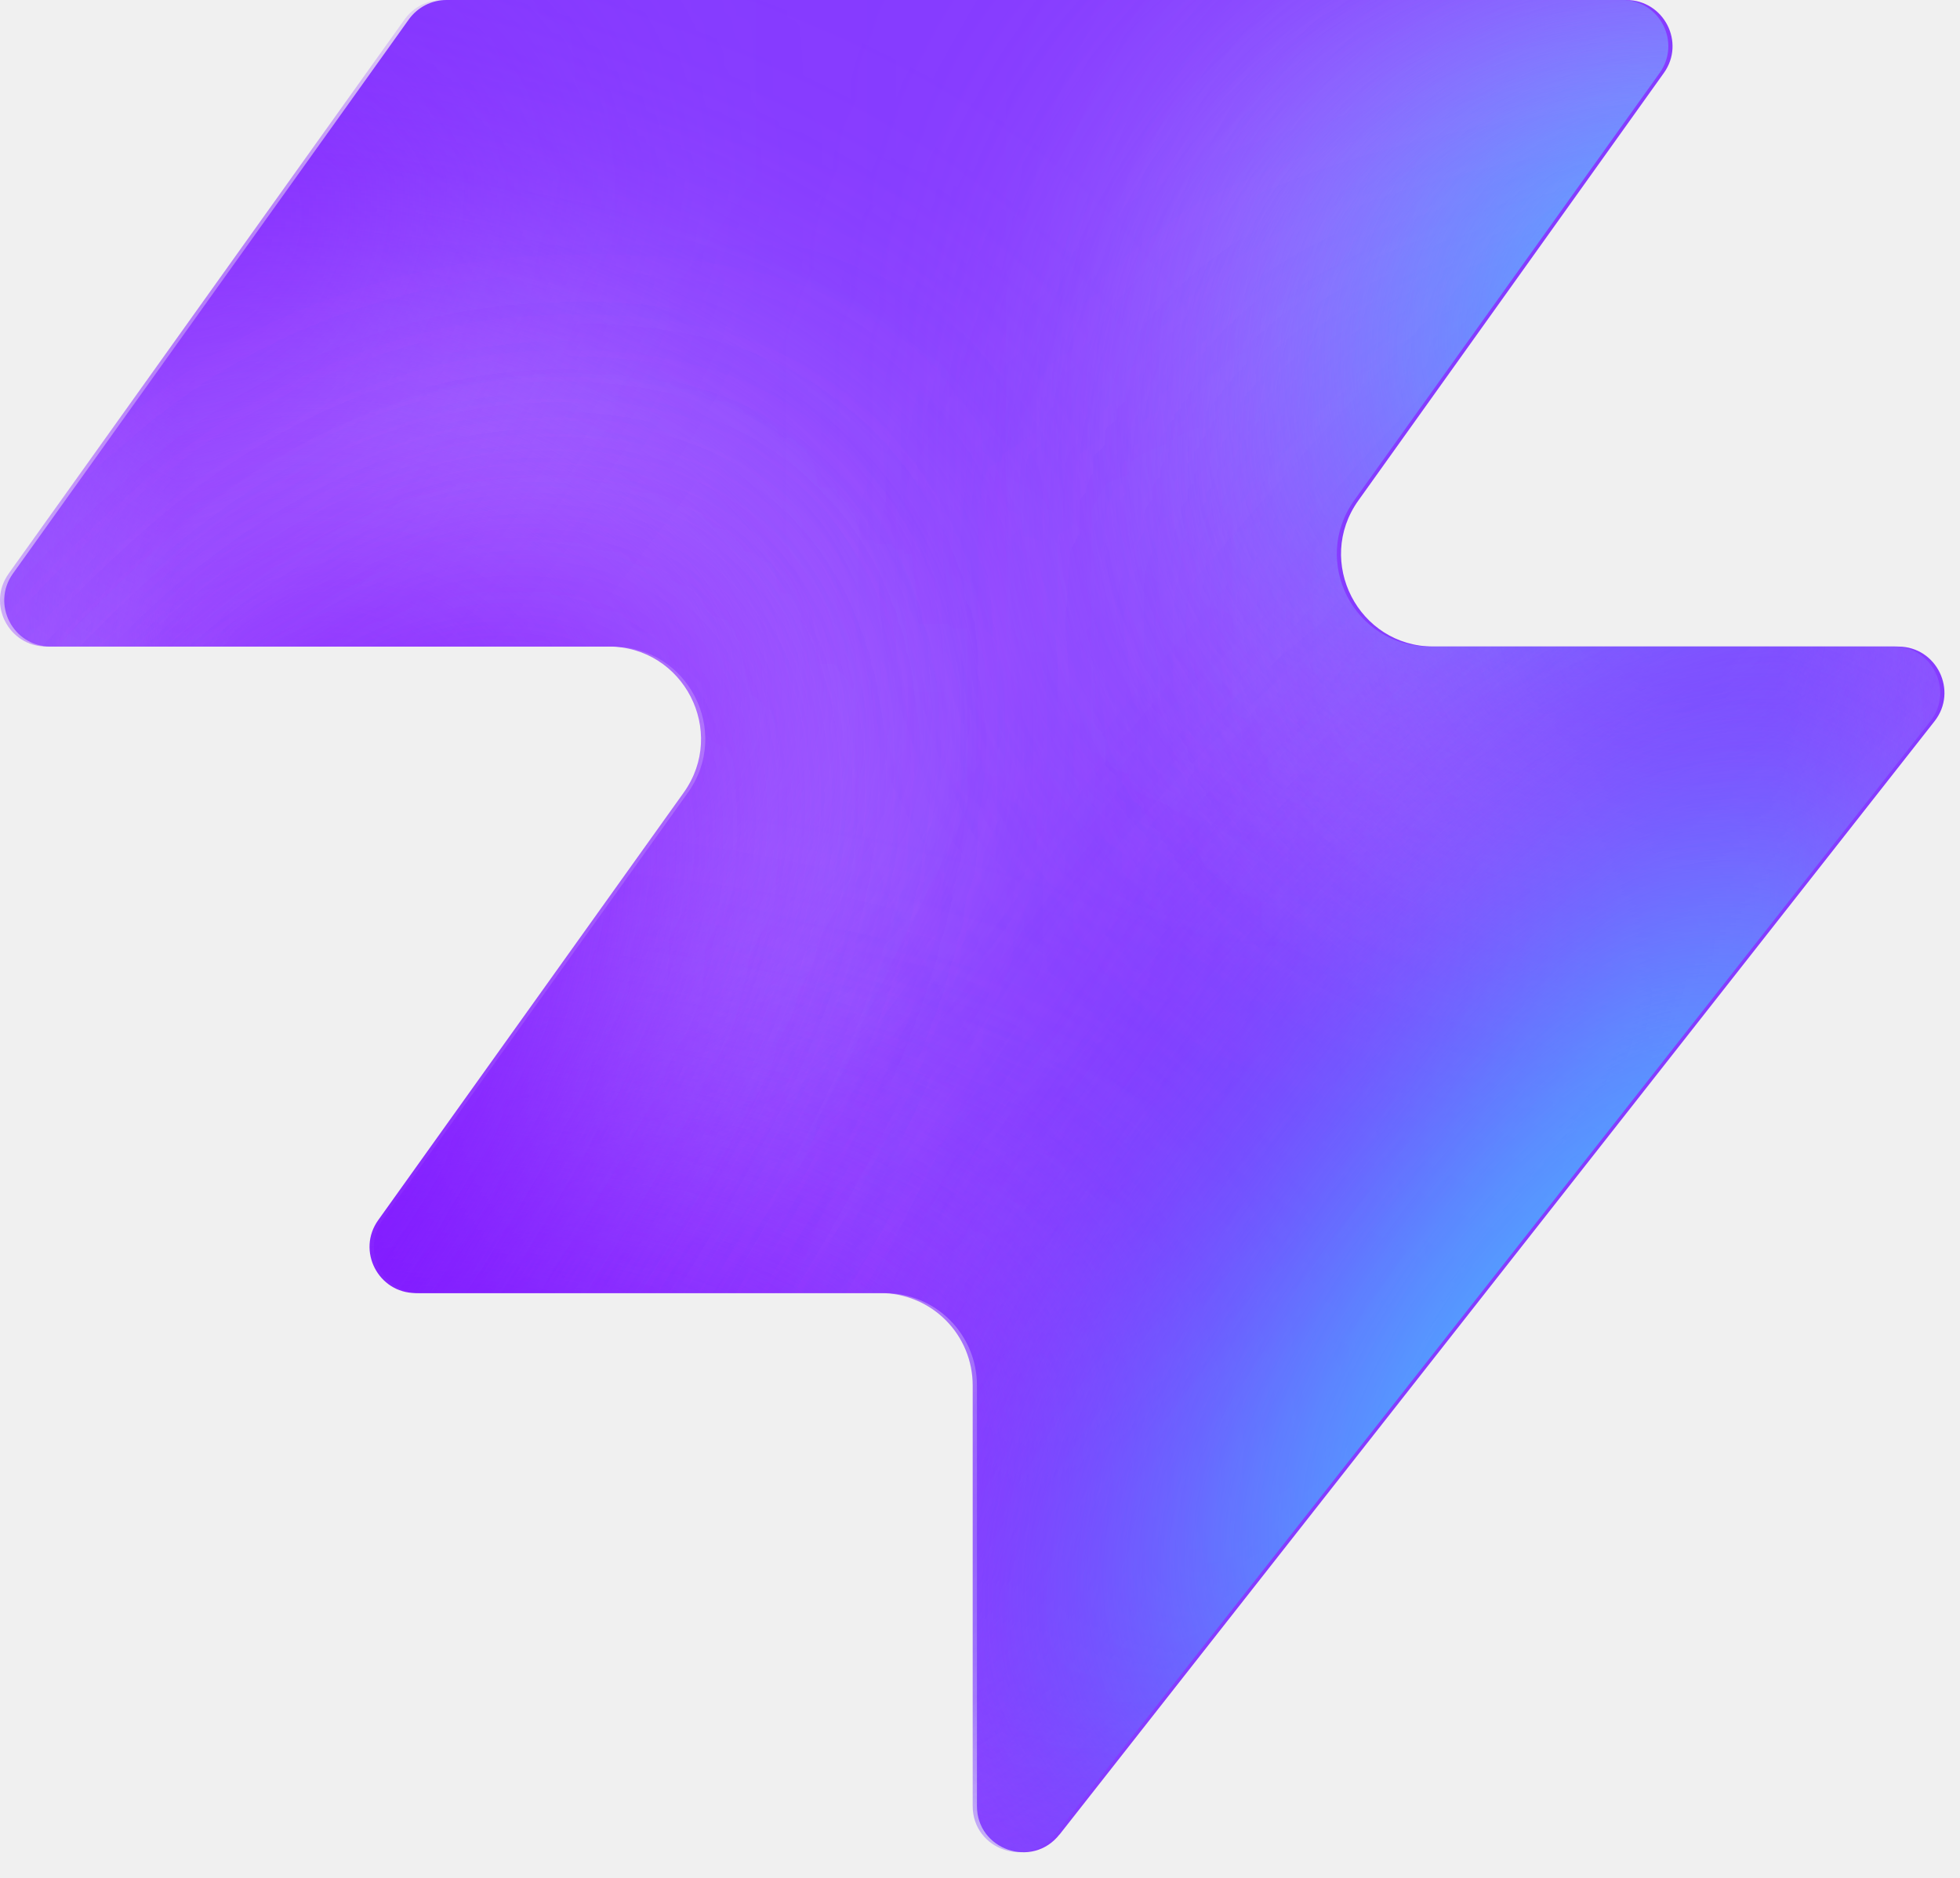
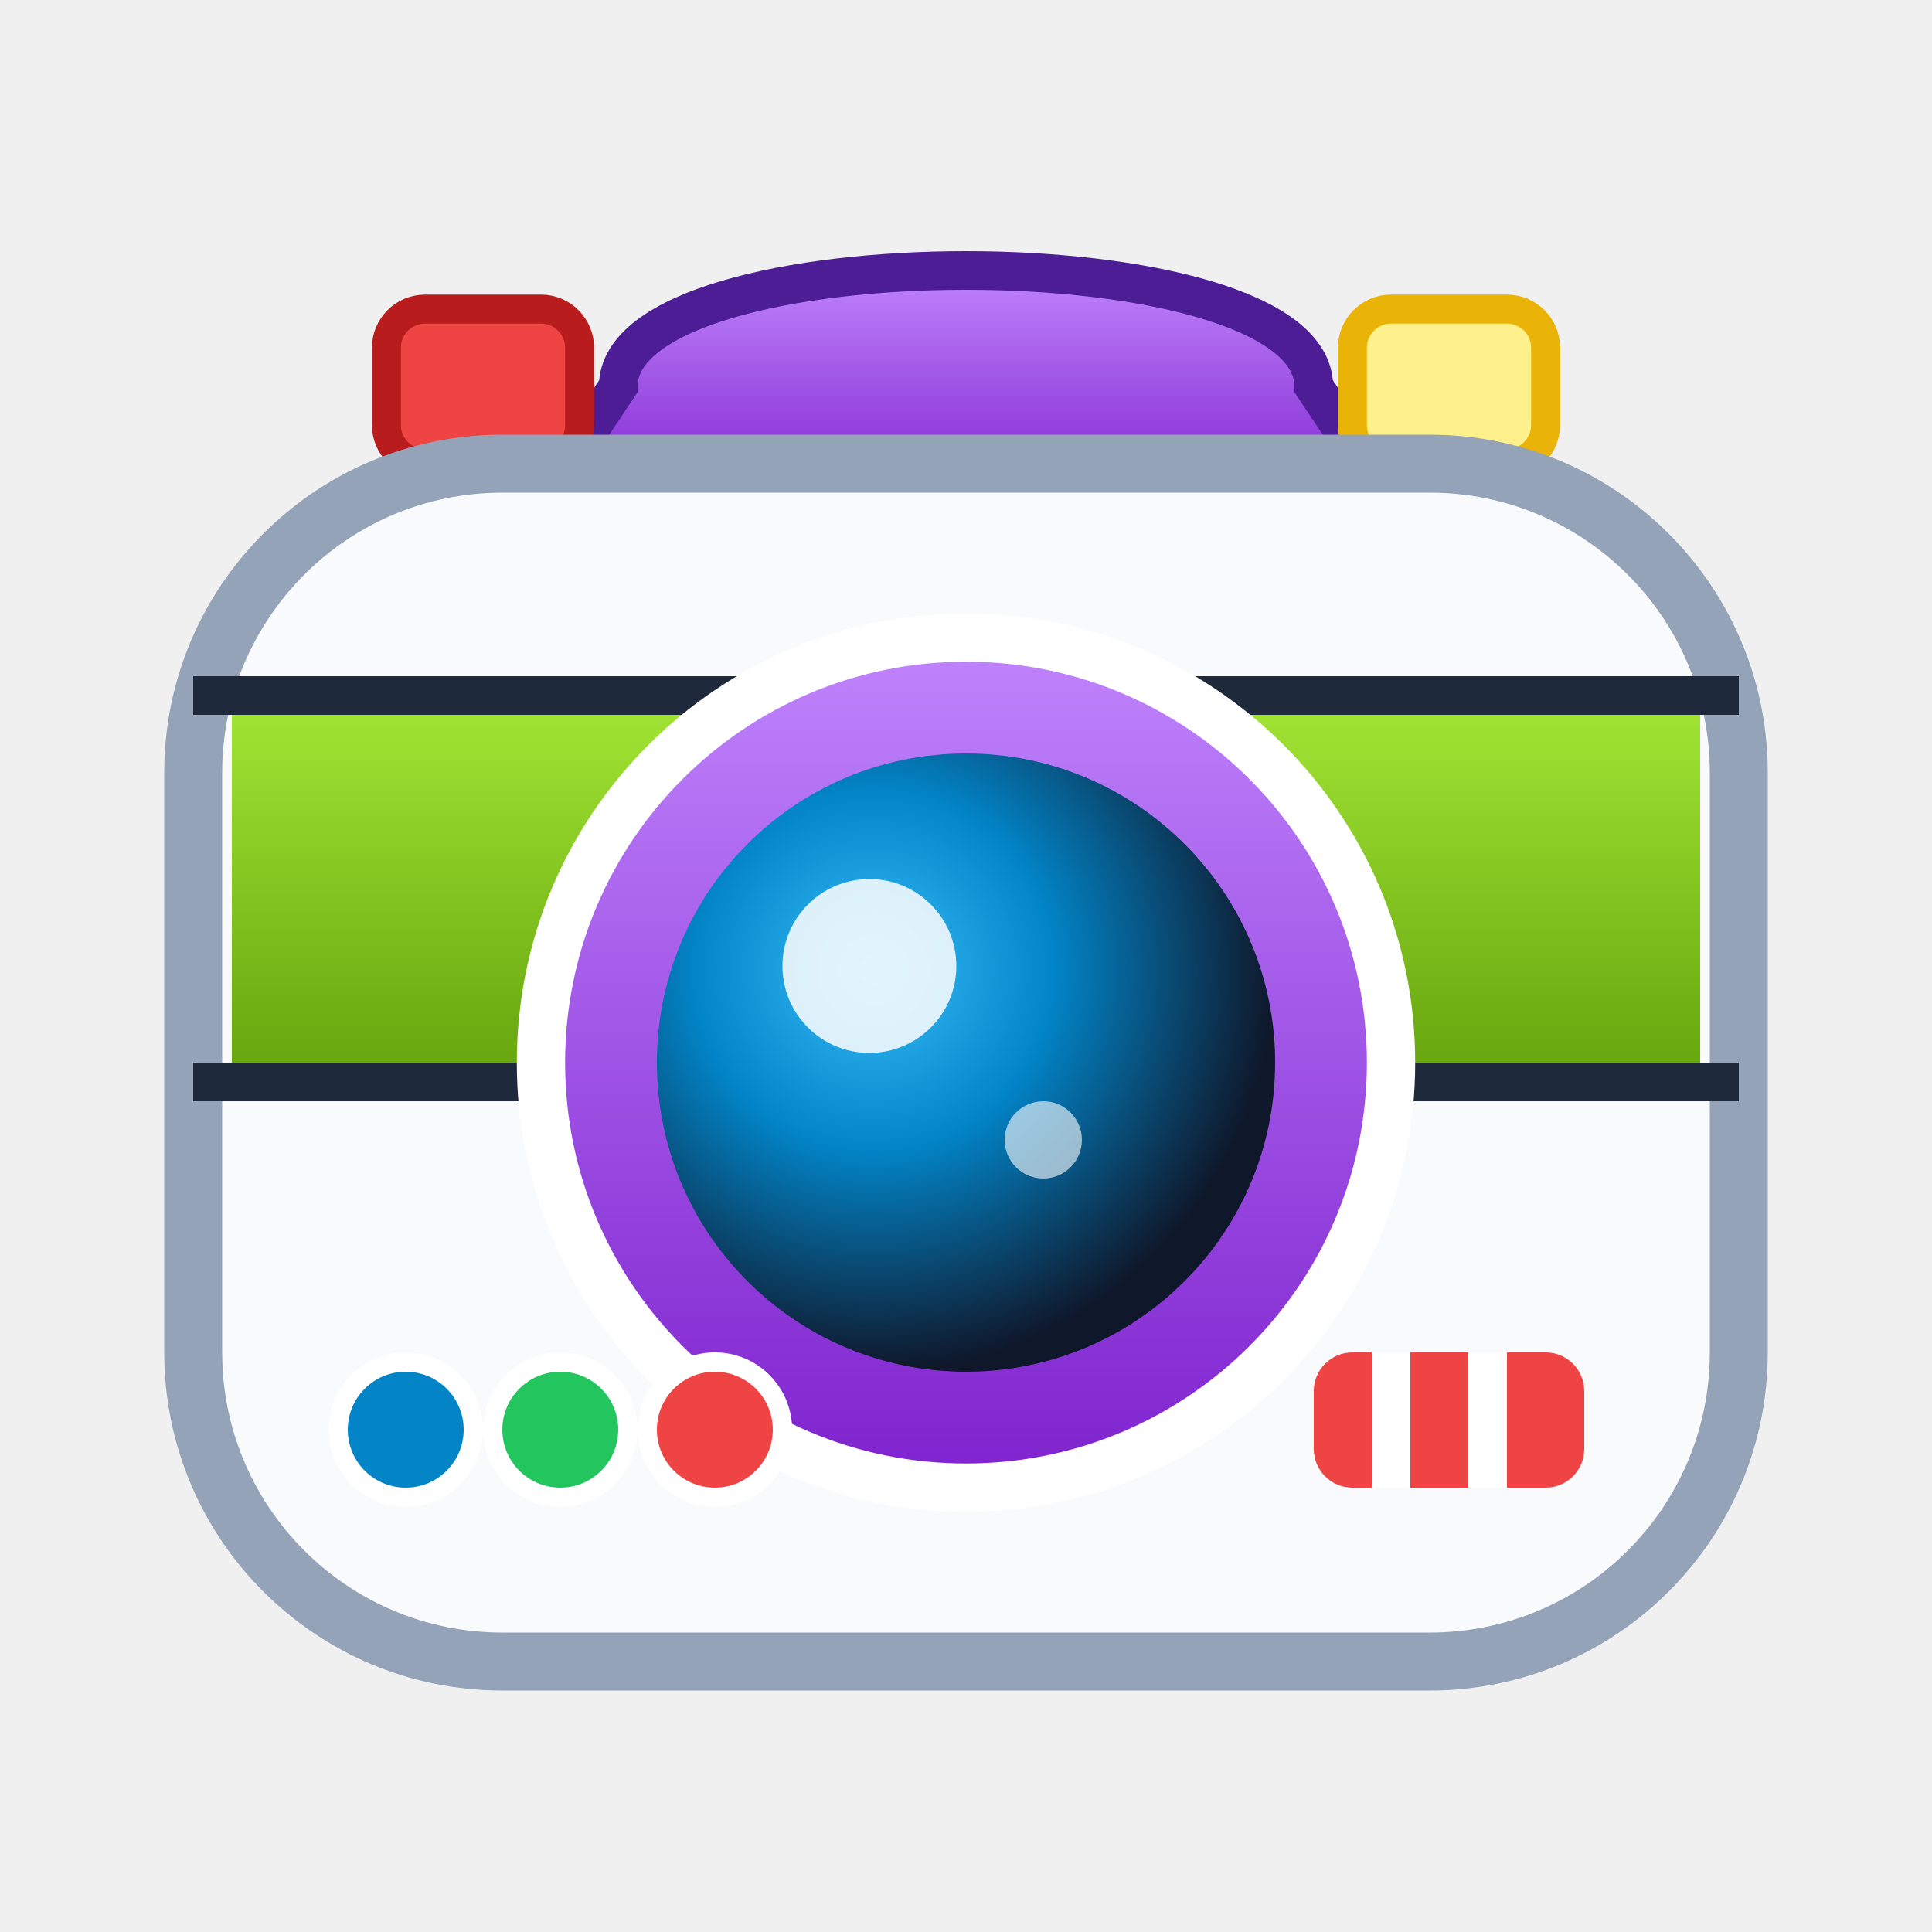
- <svg xmlns="http://www.w3.org/2000/svg" width="48" height="46" fill="none" viewBox="0 0 48 46">
-   <path fill="#863bff" d="M25.946 44.938c-.664.845-2.021.375-2.021-.698V33.937a2.26 2.26 0 0 0-2.262-2.262H10.287c-.92 0-1.456-1.04-.92-1.788l7.48-10.471c1.07-1.497 0-3.578-1.842-3.578H1.237c-.92 0-1.456-1.04-.92-1.788L10.013.474c.214-.297.556-.474.92-.474h28.894c.92 0 1.456 1.04.92 1.788l-7.48 10.471c-1.07 1.498 0 3.579 1.842 3.579h11.377c.943 0 1.473 1.088.89 1.83L25.947 44.94z" style="fill:#863bff;fill:color(display-p3 .525 .23 1);fill-opacity:1" />
-   <mask id="a" width="48" height="46" x="0" y="0" maskUnits="userSpaceOnUse" style="mask-type:alpha">
-     <path fill="#000" d="M25.842 44.938c-.664.844-2.021.375-2.021-.698V33.937a2.26 2.26 0 0 0-2.262-2.262H10.183c-.92 0-1.456-1.04-.92-1.788l7.48-10.471c1.07-1.498 0-3.579-1.842-3.579H1.133c-.92 0-1.456-1.04-.92-1.787L9.91.473c.214-.297.556-.474.92-.474h28.894c.92 0 1.456 1.04.92 1.788l-7.48 10.471c-1.07 1.498 0 3.578 1.842 3.578h11.377c.943 0 1.473 1.088.89 1.832L25.843 44.94z" style="fill:#000;fill-opacity:1" />
-   </mask>
-   <g mask="url(#a)">
-     <g filter="url(#b)">
-       <ellipse cx="5.508" cy="14.704" fill="#ede6ff" rx="5.508" ry="14.704" style="fill:#ede6ff;fill:color(display-p3 .927 .903 1);fill-opacity:1" transform="matrix(.00324 1 1 -.00324 -4.47 31.516)" />
-     </g>
-     <g filter="url(#c)">
-       <ellipse cx="10.399" cy="29.851" fill="#ede6ff" rx="10.399" ry="29.851" style="fill:#ede6ff;fill:color(display-p3 .927 .903 1);fill-opacity:1" transform="matrix(.00324 1 1 -.00324 -39.328 7.883)" />
-     </g>
-     <g filter="url(#d)">
-       <ellipse cx="5.508" cy="30.487" fill="#7e14ff" rx="5.508" ry="30.487" style="fill:#7e14ff;fill:color(display-p3 .492 .077 1);fill-opacity:1" transform="rotate(89.814 -25.913 -14.639)scale(1 -1)" />
-     </g>
-     <g filter="url(#e)">
-       <ellipse cx="5.508" cy="30.599" fill="#7e14ff" rx="5.508" ry="30.599" style="fill:#7e14ff;fill:color(display-p3 .492 .077 1);fill-opacity:1" transform="rotate(89.814 -32.644 -3.334)scale(1 -1)" />
-     </g>
-     <g filter="url(#f)">
-       <ellipse cx="5.508" cy="30.599" fill="#7e14ff" rx="5.508" ry="30.599" style="fill:#7e14ff;fill:color(display-p3 .492 .077 1);fill-opacity:1" transform="matrix(.00324 1 1 -.00324 -34.34 30.47)" />
-     </g>
-     <g filter="url(#g)">
-       <ellipse cx="14.072" cy="22.078" fill="#ede6ff" rx="14.072" ry="22.078" style="fill:#ede6ff;fill:color(display-p3 .927 .903 1);fill-opacity:1" transform="rotate(93.35 24.506 48.493)scale(-1 1)" />
-     </g>
-     <g filter="url(#h)">
-       <ellipse cx="3.47" cy="21.501" fill="#7e14ff" rx="3.47" ry="21.501" style="fill:#7e14ff;fill:color(display-p3 .492 .077 1);fill-opacity:1" transform="rotate(89.009 28.708 47.59)scale(-1 1)" />
-     </g>
-     <g filter="url(#i)">
-       <ellipse cx="3.47" cy="21.501" fill="#7e14ff" rx="3.47" ry="21.501" style="fill:#7e14ff;fill:color(display-p3 .492 .077 1);fill-opacity:1" transform="rotate(89.009 28.708 47.59)scale(-1 1)" />
-     </g>
-     <g filter="url(#j)">
-       <ellipse cx=".387" cy="8.972" fill="#7e14ff" rx="4.407" ry="29.108" style="fill:#7e14ff;fill:color(display-p3 .492 .077 1);fill-opacity:1" transform="rotate(39.51 .387 8.972)" />
-     </g>
-     <g filter="url(#k)">
-       <ellipse cx="47.523" cy="-6.092" fill="#7e14ff" rx="4.407" ry="29.108" style="fill:#7e14ff;fill:color(display-p3 .492 .077 1);fill-opacity:1" transform="rotate(37.892 47.523 -6.092)" />
-     </g>
-     <g filter="url(#l)">
-       <ellipse cx="41.412" cy="6.333" fill="#47bfff" rx="5.971" ry="9.665" style="fill:#47bfff;fill:color(display-p3 .28 .748 1);fill-opacity:1" transform="rotate(37.892 41.412 6.333)" />
-     </g>
-     <g filter="url(#m)">
-       <ellipse cx="-1.879" cy="38.332" fill="#7e14ff" rx="4.407" ry="29.108" style="fill:#7e14ff;fill:color(display-p3 .492 .077 1);fill-opacity:1" transform="rotate(37.892 -1.88 38.332)" />
-     </g>
-     <g filter="url(#n)">
-       <ellipse cx="-1.879" cy="38.332" fill="#7e14ff" rx="4.407" ry="29.108" style="fill:#7e14ff;fill:color(display-p3 .492 .077 1);fill-opacity:1" transform="rotate(37.892 -1.88 38.332)" />
-     </g>
-     <g filter="url(#o)">
-       <ellipse cx="35.651" cy="29.907" fill="#7e14ff" rx="4.407" ry="29.108" style="fill:#7e14ff;fill:color(display-p3 .492 .077 1);fill-opacity:1" transform="rotate(37.892 35.651 29.907)" />
-     </g>
-     <g filter="url(#p)">
-       <ellipse cx="38.418" cy="32.4" fill="#47bfff" rx="5.971" ry="15.297" style="fill:#47bfff;fill:color(display-p3 .28 .748 1);fill-opacity:1" transform="rotate(37.892 38.418 32.4)" />
-     </g>
-   </g>
+ <svg xmlns="http://www.w3.org/2000/svg" viewBox="0 0 100 100">
  <defs>
-     <filter id="b" width="60.045" height="41.654" x="-19.77" y="16.149" color-interpolation-filters="sRGB" filterUnits="userSpaceOnUse">
-       <feFlood flood-opacity="0" result="BackgroundImageFix" />
-       <feBlend in="SourceGraphic" in2="BackgroundImageFix" result="shape" />
-       <feGaussianBlur result="effect1_foregroundBlur_2002_17158" stdDeviation="7.659" />
-     </filter>
-     <filter id="c" width="90.34" height="51.437" x="-54.613" y="-7.533" color-interpolation-filters="sRGB" filterUnits="userSpaceOnUse">
-       <feFlood flood-opacity="0" result="BackgroundImageFix" />
-       <feBlend in="SourceGraphic" in2="BackgroundImageFix" result="shape" />
-       <feGaussianBlur result="effect1_foregroundBlur_2002_17158" stdDeviation="7.659" />
-     </filter>
-     <filter id="d" width="79.355" height="29.4" x="-49.64" y="2.03" color-interpolation-filters="sRGB" filterUnits="userSpaceOnUse">
-       <feFlood flood-opacity="0" result="BackgroundImageFix" />
-       <feBlend in="SourceGraphic" in2="BackgroundImageFix" result="shape" />
-       <feGaussianBlur result="effect1_foregroundBlur_2002_17158" stdDeviation="4.596" />
-     </filter>
-     <filter id="e" width="79.579" height="29.4" x="-45.045" y="20.029" color-interpolation-filters="sRGB" filterUnits="userSpaceOnUse">
-       <feFlood flood-opacity="0" result="BackgroundImageFix" />
-       <feBlend in="SourceGraphic" in2="BackgroundImageFix" result="shape" />
-       <feGaussianBlur result="effect1_foregroundBlur_2002_17158" stdDeviation="4.596" />
-     </filter>
-     <filter id="f" width="79.579" height="29.4" x="-43.513" y="21.178" color-interpolation-filters="sRGB" filterUnits="userSpaceOnUse">
-       <feFlood flood-opacity="0" result="BackgroundImageFix" />
-       <feBlend in="SourceGraphic" in2="BackgroundImageFix" result="shape" />
-       <feGaussianBlur result="effect1_foregroundBlur_2002_17158" stdDeviation="4.596" />
-     </filter>
-     <filter id="g" width="74.749" height="58.852" x="15.756" y="-17.901" color-interpolation-filters="sRGB" filterUnits="userSpaceOnUse">
-       <feFlood flood-opacity="0" result="BackgroundImageFix" />
-       <feBlend in="SourceGraphic" in2="BackgroundImageFix" result="shape" />
-       <feGaussianBlur result="effect1_foregroundBlur_2002_17158" stdDeviation="7.659" />
-     </filter>
-     <filter id="h" width="61.377" height="25.362" x="23.548" y="2.284" color-interpolation-filters="sRGB" filterUnits="userSpaceOnUse">
-       <feFlood flood-opacity="0" result="BackgroundImageFix" />
-       <feBlend in="SourceGraphic" in2="BackgroundImageFix" result="shape" />
-       <feGaussianBlur result="effect1_foregroundBlur_2002_17158" stdDeviation="4.596" />
-     </filter>
-     <filter id="i" width="61.377" height="25.362" x="23.548" y="2.284" color-interpolation-filters="sRGB" filterUnits="userSpaceOnUse">
-       <feFlood flood-opacity="0" result="BackgroundImageFix" />
-       <feBlend in="SourceGraphic" in2="BackgroundImageFix" result="shape" />
-       <feGaussianBlur result="effect1_foregroundBlur_2002_17158" stdDeviation="4.596" />
-     </filter>
-     <filter id="j" width="56.045" height="63.649" x="-27.636" y="-22.853" color-interpolation-filters="sRGB" filterUnits="userSpaceOnUse">
-       <feFlood flood-opacity="0" result="BackgroundImageFix" />
-       <feBlend in="SourceGraphic" in2="BackgroundImageFix" result="shape" />
-       <feGaussianBlur result="effect1_foregroundBlur_2002_17158" stdDeviation="4.596" />
-     </filter>
-     <filter id="k" width="54.814" height="64.646" x="20.116" y="-38.415" color-interpolation-filters="sRGB" filterUnits="userSpaceOnUse">
-       <feFlood flood-opacity="0" result="BackgroundImageFix" />
-       <feBlend in="SourceGraphic" in2="BackgroundImageFix" result="shape" />
-       <feGaussianBlur result="effect1_foregroundBlur_2002_17158" stdDeviation="4.596" />
-     </filter>
-     <filter id="l" width="33.541" height="35.313" x="24.641" y="-11.323" color-interpolation-filters="sRGB" filterUnits="userSpaceOnUse">
-       <feFlood flood-opacity="0" result="BackgroundImageFix" />
-       <feBlend in="SourceGraphic" in2="BackgroundImageFix" result="shape" />
-       <feGaussianBlur result="effect1_foregroundBlur_2002_17158" stdDeviation="4.596" />
-     </filter>
-     <filter id="m" width="54.814" height="64.646" x="-29.286" y="6.009" color-interpolation-filters="sRGB" filterUnits="userSpaceOnUse">
-       <feFlood flood-opacity="0" result="BackgroundImageFix" />
-       <feBlend in="SourceGraphic" in2="BackgroundImageFix" result="shape" />
-       <feGaussianBlur result="effect1_foregroundBlur_2002_17158" stdDeviation="4.596" />
-     </filter>
-     <filter id="n" width="54.814" height="64.646" x="-29.286" y="6.009" color-interpolation-filters="sRGB" filterUnits="userSpaceOnUse">
-       <feFlood flood-opacity="0" result="BackgroundImageFix" />
-       <feBlend in="SourceGraphic" in2="BackgroundImageFix" result="shape" />
-       <feGaussianBlur result="effect1_foregroundBlur_2002_17158" stdDeviation="4.596" />
-     </filter>
-     <filter id="o" width="54.814" height="64.646" x="8.244" y="-2.416" color-interpolation-filters="sRGB" filterUnits="userSpaceOnUse">
-       <feFlood flood-opacity="0" result="BackgroundImageFix" />
-       <feBlend in="SourceGraphic" in2="BackgroundImageFix" result="shape" />
-       <feGaussianBlur result="effect1_foregroundBlur_2002_17158" stdDeviation="4.596" />
-     </filter>
-     <filter id="p" width="39.409" height="43.623" x="18.713" y="10.588" color-interpolation-filters="sRGB" filterUnits="userSpaceOnUse">
-       <feFlood flood-opacity="0" result="BackgroundImageFix" />
-       <feBlend in="SourceGraphic" in2="BackgroundImageFix" result="shape" />
-       <feGaussianBlur result="effect1_foregroundBlur_2002_17158" stdDeviation="4.596" />
-     </filter>
+     <radialGradient id="lensShine" cx="35%" cy="35%" r="65%">
+       <stop offset="0%" stop-color="#38bdf8" />
+       <stop offset="45%" stop-color="#0284c7" />
+       <stop offset="100%" stop-color="#0f172a" />
+     </radialGradient>
+     <linearGradient id="buzzLime" x1="0%" y1="0%" x2="0%" y2="100%">
+       <stop offset="0%" stop-color="#a3e635" />
+       <stop offset="100%" stop-color="#65a30d" />
+     </linearGradient>
+     <linearGradient id="buzzPurple" x1="0%" y1="0%" x2="0%" y2="100%">
+       <stop offset="0%" stop-color="#c084fc" />
+       <stop offset="100%" stop-color="#7e22ce" />
+     </linearGradient>
  </defs>
+   <path d="M 32 20 C 32 12, 68 12, 68 20 L 72 26 L 28 26 Z" fill="url(#buzzPurple)" stroke="#4c1d95" stroke-width="2" />
+   <rect x="20" y="16" width="10" height="8" rx="2" fill="#ef4444" stroke="#b91c1c" stroke-width="1.5" />
+   <rect x="70" y="16" width="10" height="8" rx="2" fill="#fef08a" stroke="#eab308" stroke-width="1.5" />
+   <rect x="10" y="24" width="80" height="62" rx="16" fill="#f8fafc" stroke="#94a3b8" stroke-width="3" />
+   <path d="M 12 36 L 88 36 L 88 56 L 12 56 Z" fill="url(#buzzLime)" />
+   <line x1="10" y1="36" x2="90" y2="36" stroke="#1e293b" stroke-width="2" />
+   <line x1="10" y1="56" x2="90" y2="56" stroke="#1e293b" stroke-width="2" />
+   <circle cx="50" cy="55" r="22" fill="url(#buzzPurple)" stroke="#ffffff" stroke-width="2.5" />
+   <circle cx="50" cy="55" r="16" fill="url(#lensShine)" />
+   <circle cx="45" cy="50" r="4.5" fill="#ffffff" opacity="0.85" />
+   <circle cx="54" cy="59" r="2" fill="#ffffff" opacity="0.6" />
+   <circle cx="21" cy="74" r="3.5" fill="#0284c7" stroke="#ffffff" stroke-width="1" />
+   <circle cx="29" cy="74" r="3.5" fill="#22c55e" stroke="#ffffff" stroke-width="1" />
+   <circle cx="37" cy="74" r="3.5" fill="#ef4444" stroke="#ffffff" stroke-width="1" />
+   <rect x="68" y="70" width="14" height="7" rx="2" fill="#ef4444" />
+   <line x1="72" y1="70" x2="72" y2="77" stroke="#ffffff" stroke-width="2" />
+   <line x1="77" y1="70" x2="77" y2="77" stroke="#ffffff" stroke-width="2" />
</svg>
